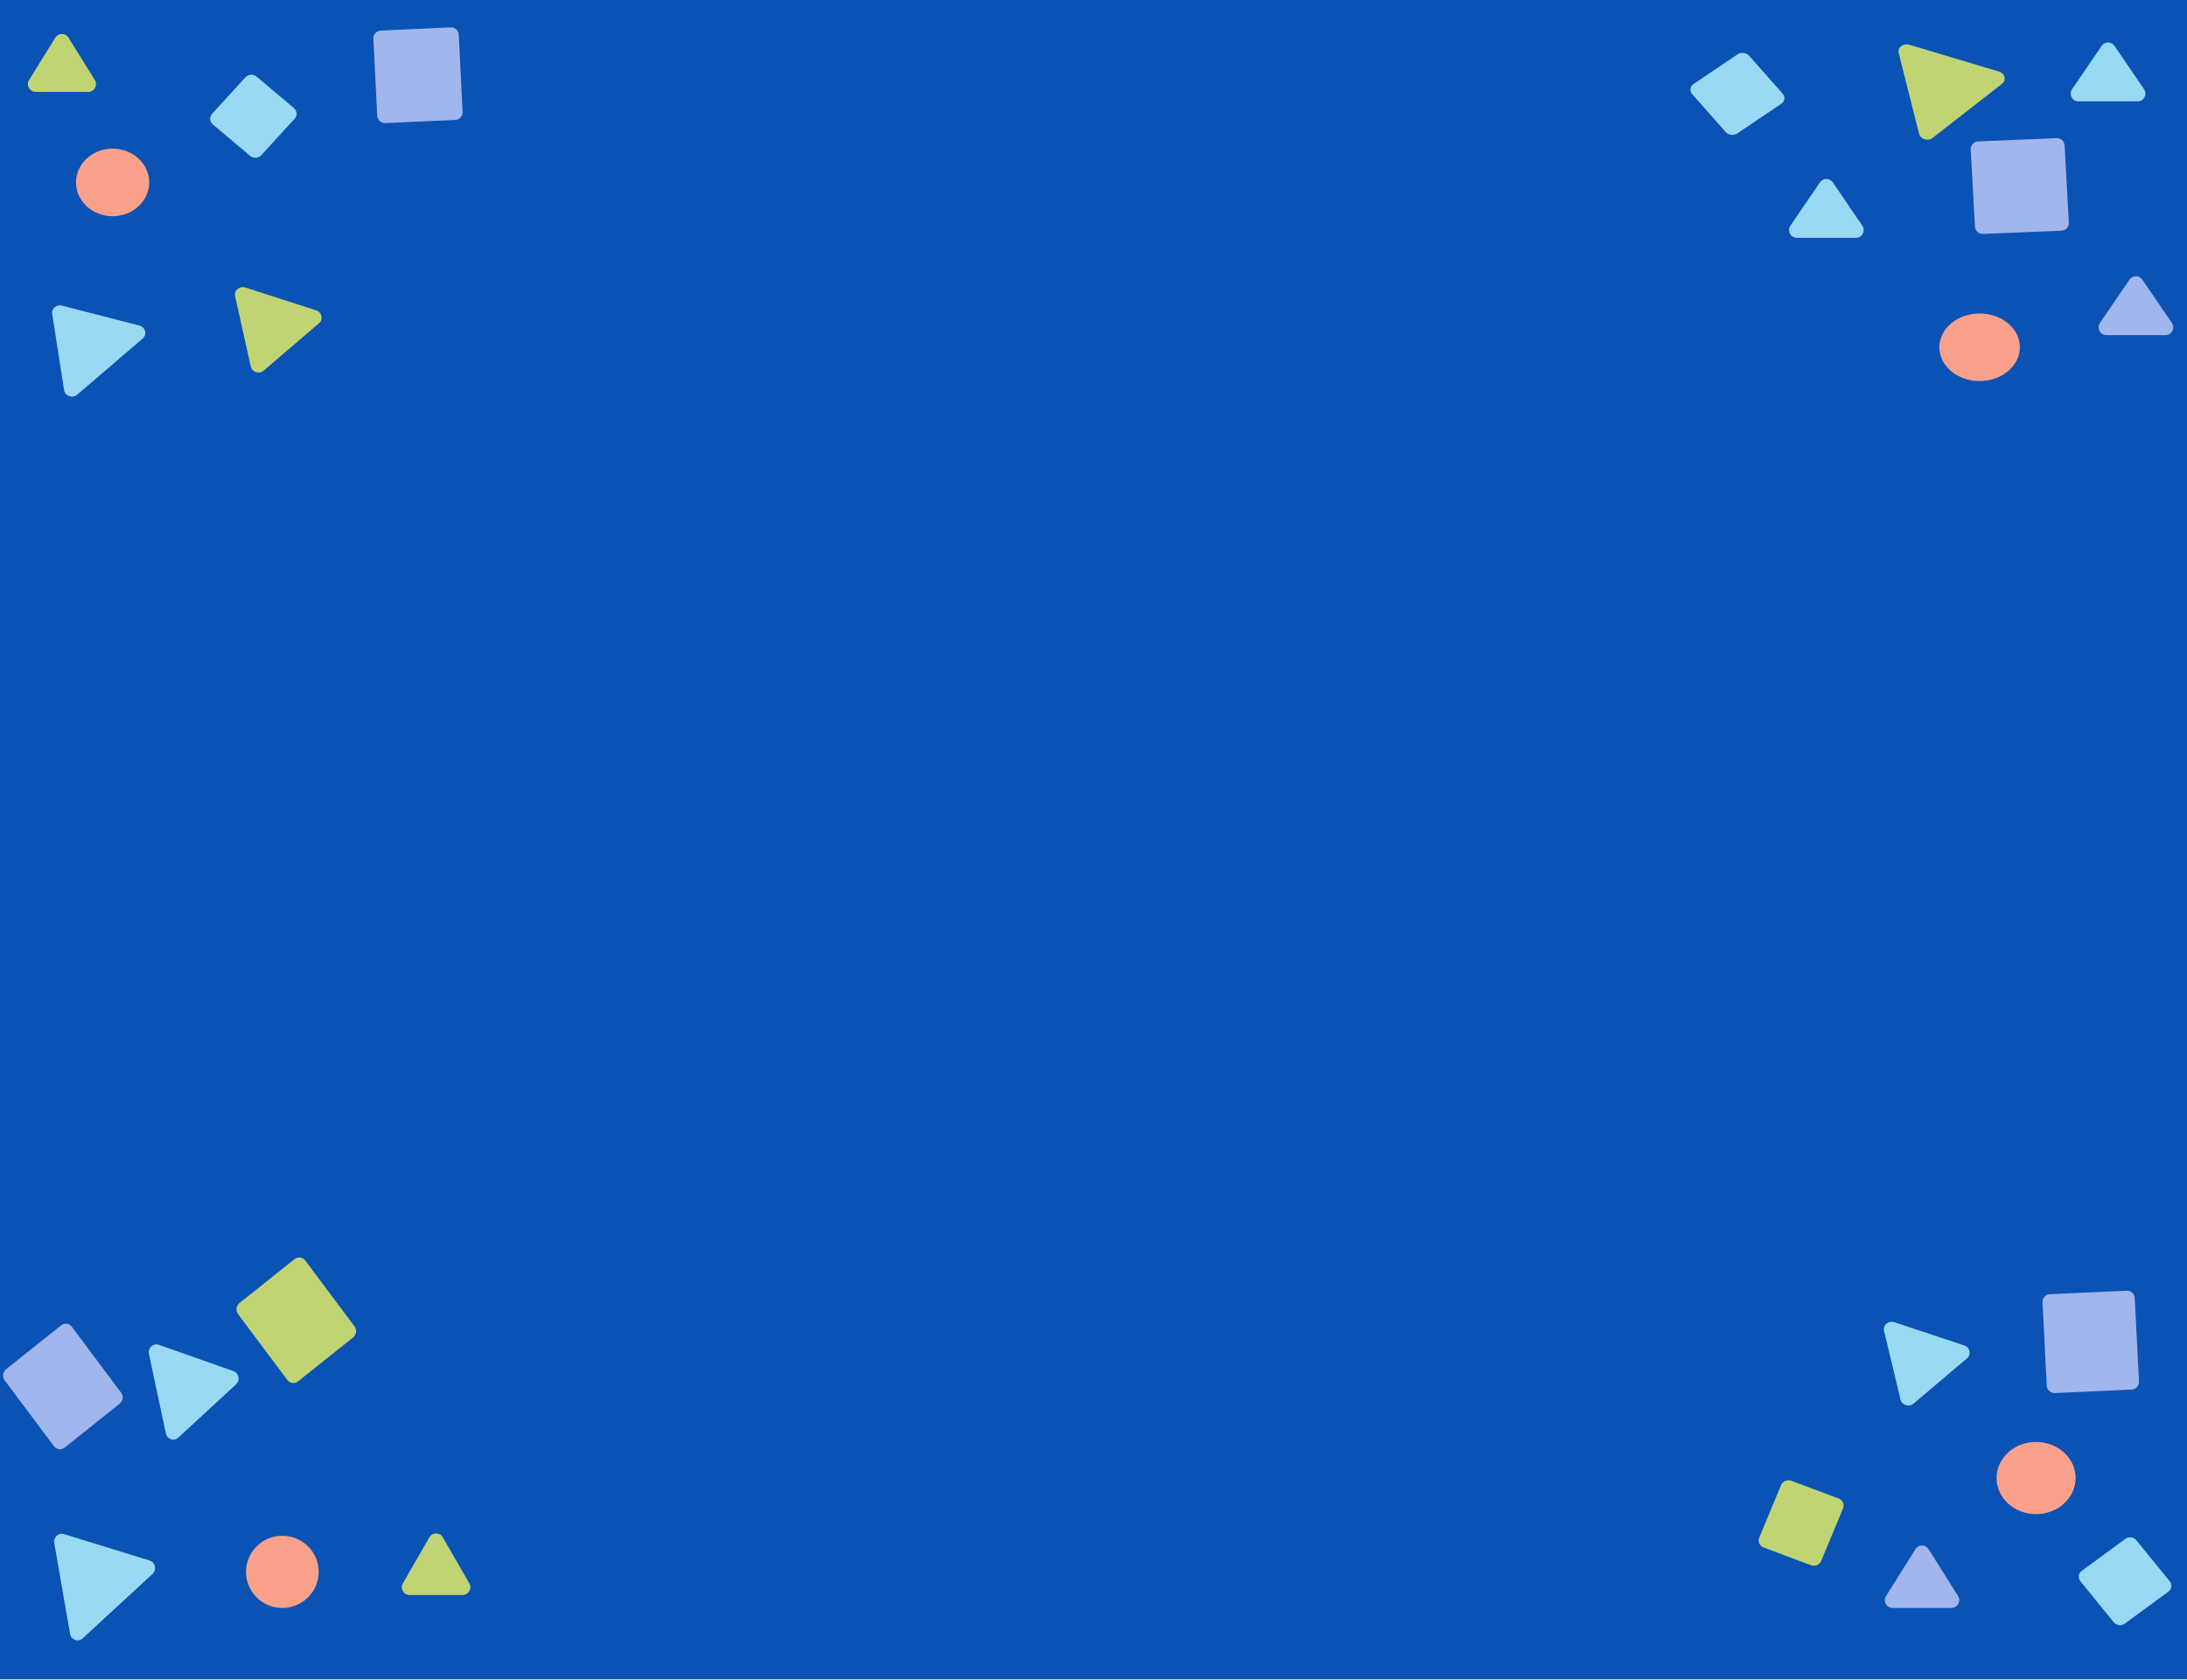
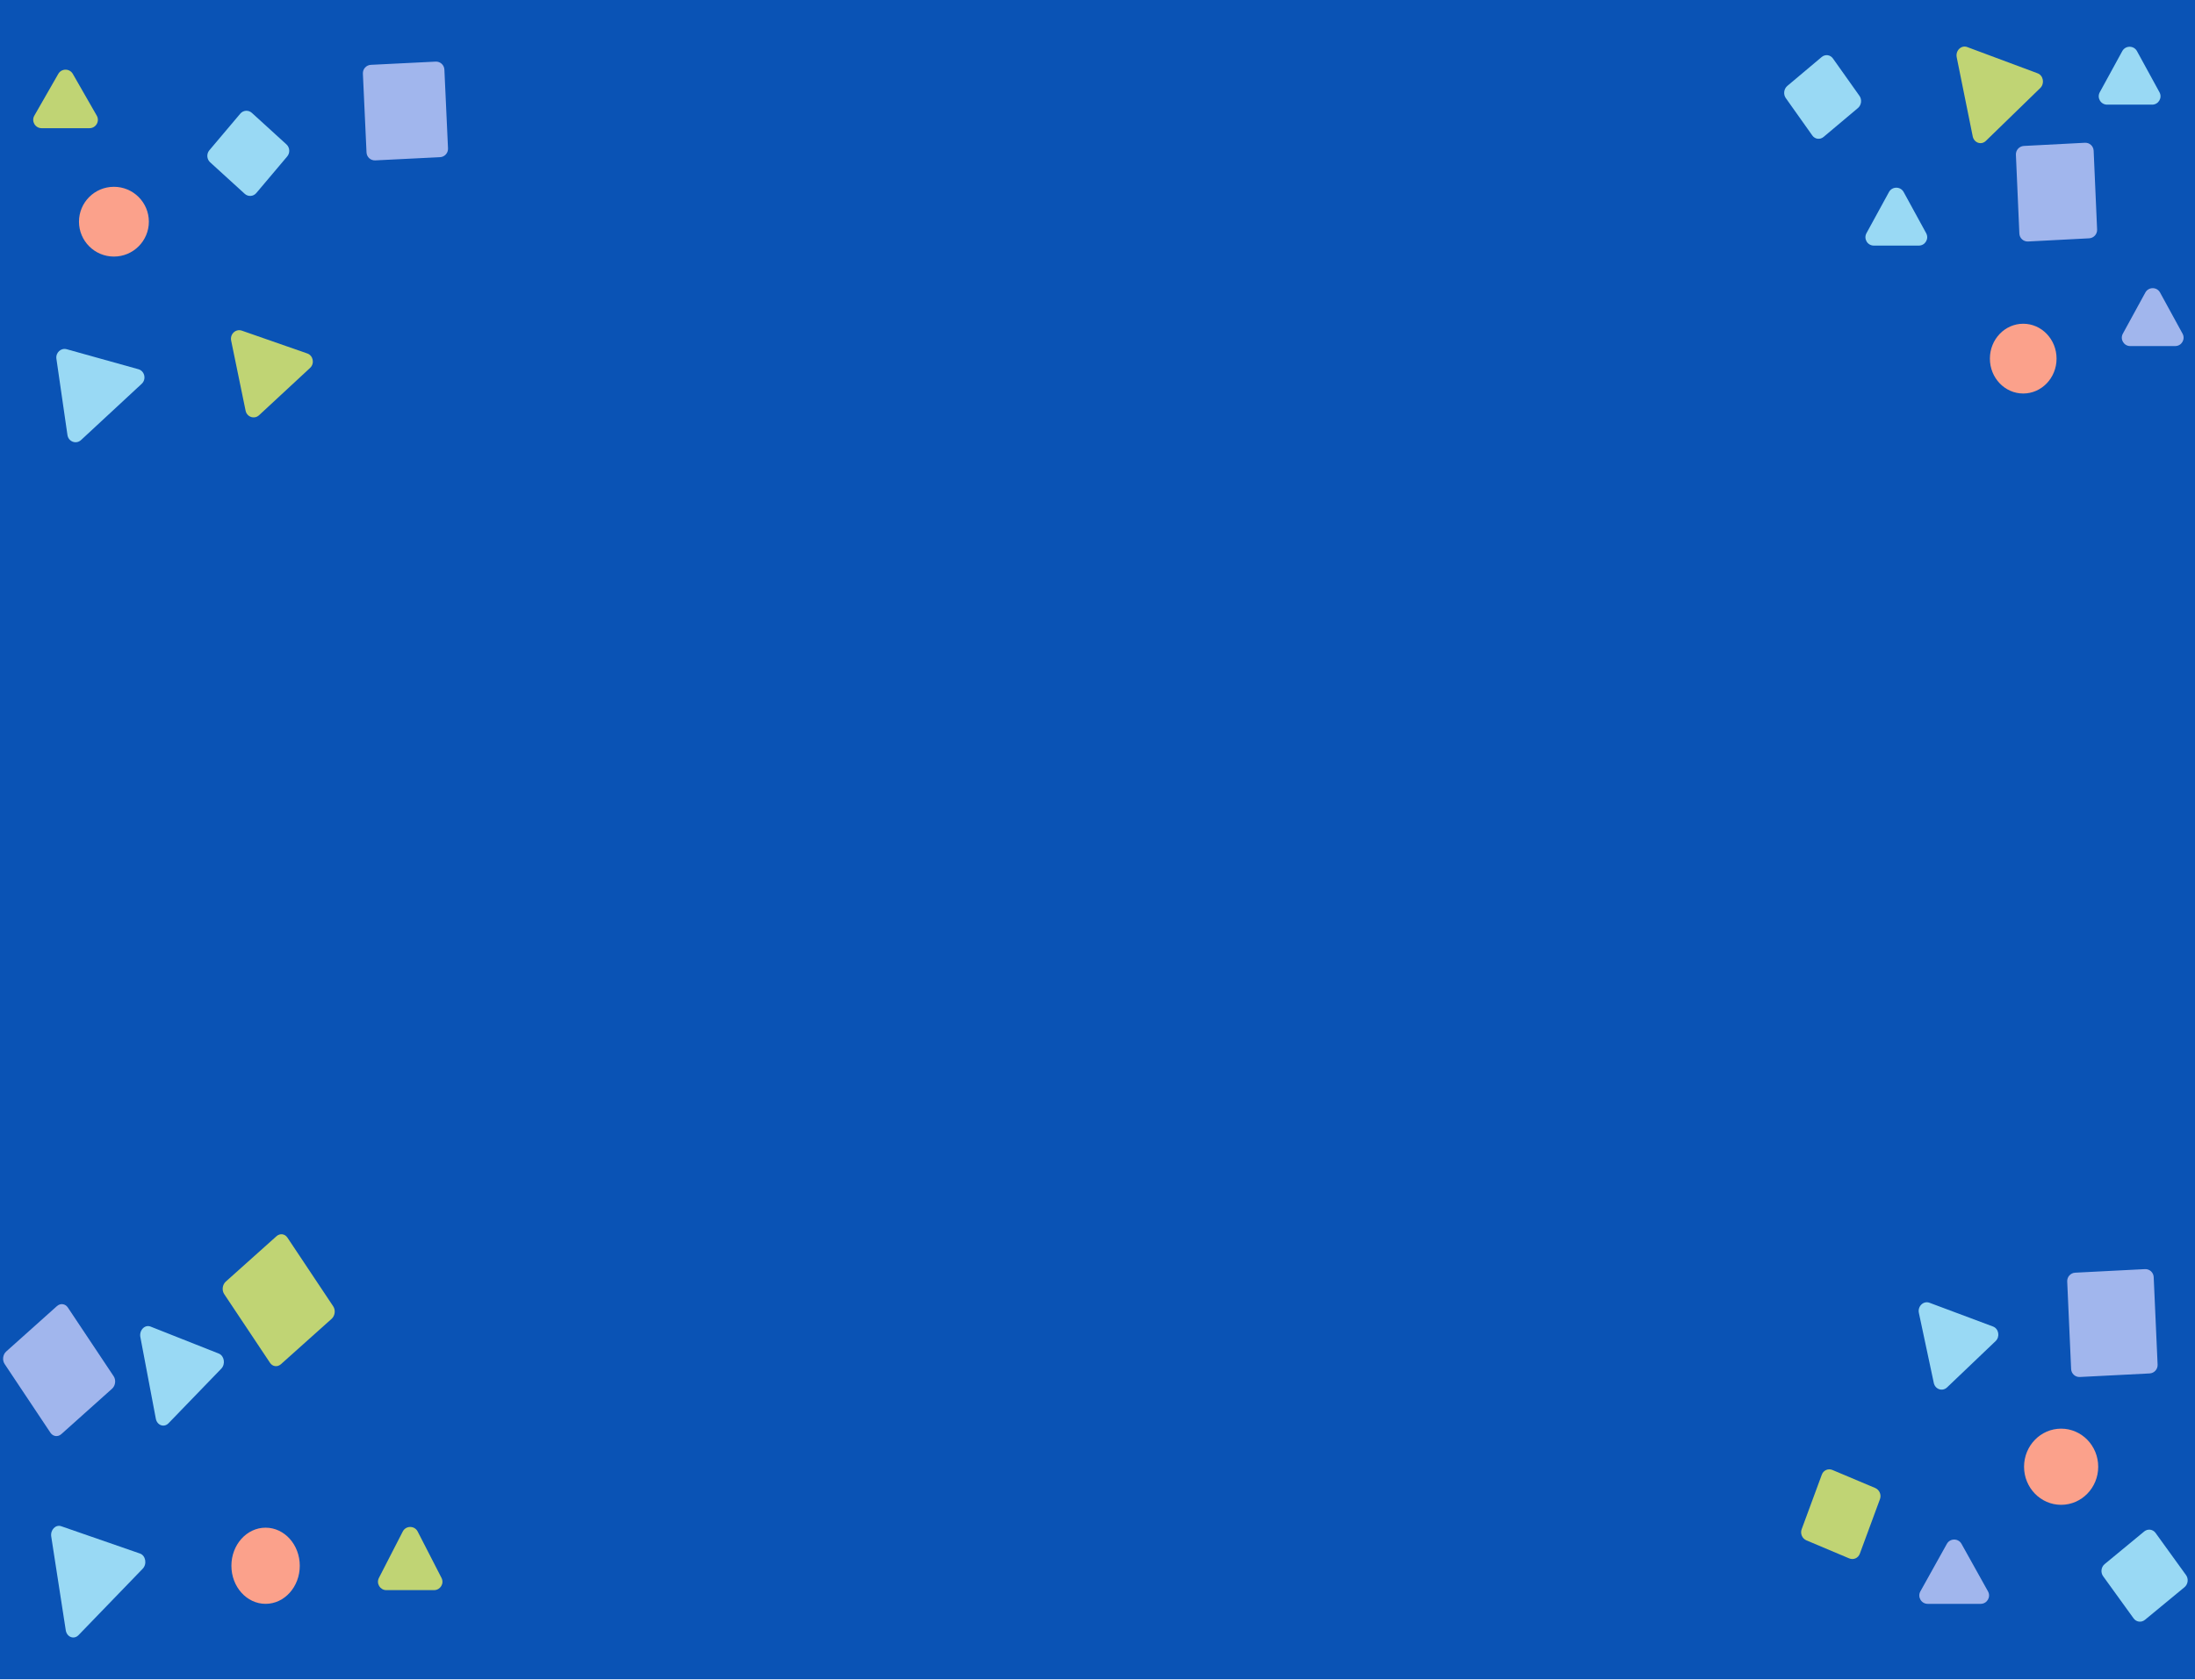
- <svg xmlns="http://www.w3.org/2000/svg" width="565" height="434" viewBox="0 0 565 434" fill="none">
-   <rect width="565" height="433.97" fill="#0A53B5" />
-   <rect width="17.105" height="18.666" rx="2" transform="matrix(0.936508 0.350648 -0.383485 0.923547 460.885 381.957)" fill="#C0D474" />
-   <path d="M486.74 343.952C486.383 342.461 487.886 341.186 489.406 341.692L507.483 347.701C508.962 348.193 509.349 350.01 508.186 350.997L494.357 362.721C493.194 363.708 491.336 363.137 490.988 361.686L486.74 343.952Z" fill="#99D9F4" />
-   <path d="M494.853 400.327C495.636 399.077 497.458 399.077 498.242 400.327L505.854 412.467C506.689 413.799 505.732 415.53 504.159 415.53H488.935C487.363 415.53 486.405 413.799 487.24 412.467L494.853 400.327Z" fill="#A1B6ED" />
-   <rect width="17.916" height="17.592" rx="2" transform="matrix(0.80638 -0.591398 0.630983 0.775796 536.224 407.101)" fill="#99D9F4" />
-   <rect width="23.85" height="25.576" rx="2" transform="matrix(0.998972 -0.0453305 0.0502595 0.998736 527.581 334.543)" fill="#A1B6ED" />
-   <path d="M14.021 398.748C13.762 397.256 15.122 396.001 16.528 396.436L38.666 403.278C40.137 403.733 40.552 405.678 39.403 406.738L21.349 423.39C20.2 424.45 18.375 423.805 18.104 422.243L14.021 398.748Z" fill="#99D9F4" />
-   <path d="M38.481 349.893C38.152 348.344 39.593 347.015 41.046 347.527L60.305 354.323C61.727 354.825 62.094 356.723 60.971 357.759L46.075 371.499C44.951 372.535 43.167 371.944 42.845 370.428L38.481 349.893Z" fill="#99D9F4" />
-   <path d="M110.931 397.273C111.7 395.938 113.627 395.938 114.396 397.273L121.255 409.174C122.023 410.507 121.061 412.172 119.522 412.172H105.805C104.266 412.172 103.303 410.507 104.072 409.174L110.931 397.273Z" fill="#C0D474" />
-   <rect width="22.199" height="25.27" rx="2" transform="matrix(0.781683 -0.623676 0.598781 0.800913 0 355.098)" fill="#A1B6ED" />
-   <rect width="22.199" height="25.27" rx="2" transform="matrix(0.781683 -0.623676 0.598781 0.800913 60.3037 337.981)" fill="#C0D474" />
-   <ellipse cx="72.942" cy="406.204" rx="9.389" ry="9.326" fill="#FBA18B" />
-   <ellipse cx="526.01" cy="381.957" rx="10.214" ry="9.326" fill="#FBA18B" />
-   <path d="M490.517 13.704C490.16 12.291 491.69 11.099 493.257 11.567L516.438 18.5C517.991 18.965 518.417 20.716 517.206 21.66L499.298 35.623C498.087 36.567 496.143 36 495.79 34.6L490.517 13.704Z" fill="#C0D474" />
-   <path d="M550.152 72.26C550.946 71.095 552.663 71.095 553.457 72.26L561.1 83.47C562.006 84.798 561.055 86.597 559.448 86.597H544.161C542.555 86.597 541.604 84.798 542.509 83.47L550.152 72.26Z" fill="#A1B6ED" />
-   <path d="M470.18 47.118C470.974 45.954 472.691 45.954 473.485 47.118L481.128 58.329C482.033 59.657 481.083 61.456 479.476 61.456H464.189C462.582 61.456 461.632 59.657 462.537 58.329L470.18 47.118Z" fill="#99D9F4" />
-   <path d="M542.955 11.851C543.749 10.687 545.466 10.687 546.26 11.851L553.903 23.062C554.808 24.39 553.858 26.189 552.251 26.189H536.964C535.357 26.189 534.407 24.39 535.312 23.062L542.955 11.851Z" fill="#99D9F4" />
-   <rect width="17.738" height="17.054" rx="2" transform="matrix(0.829061 -0.559158 0.662495 0.749067 435.847 22.838)" fill="#99D9F4" />
-   <rect width="24.272" height="23.946" rx="2" transform="matrix(0.99913 -0.0416934 0.0546398 0.998506 509.02 36.6283)" fill="#A1B6ED" />
-   <path d="M13.481 81.153C13.263 79.759 14.601 78.612 16.018 78.978L36.018 84.136C37.587 84.541 38.068 86.457 36.859 87.493L19.941 101.999C18.732 103.035 16.803 102.36 16.562 100.817L13.481 81.153Z" fill="#99D9F4" />
-   <rect width="16.611" height="16.748" rx="2" transform="matrix(0.764865 0.64419 -0.674424 0.738345 64.751 18.5063)" fill="#99D9F4" />
-   <path d="M60.74 76.559C60.41 75.076 61.879 73.817 63.376 74.3L81.694 80.205C83.182 80.685 83.582 82.528 82.415 83.528L68.141 95.766C66.975 96.766 65.113 96.176 64.785 94.703L60.74 76.559Z" fill="#C0D474" />
-   <path d="M14.301 9.725C15.084 8.463 16.919 8.463 17.701 9.725L24.5 20.69C25.326 22.023 24.368 23.744 22.8 23.744H9.202C7.634 23.744 6.676 22.023 7.502 20.69L14.301 9.725Z" fill="#C0D474" />
-   <rect width="22.078" height="23.939" rx="2" transform="matrix(0.998949 -0.0458377 0.0497035 0.998764 96.3652 7.99548)" fill="#A1B6ED" />
-   <ellipse cx="29.092" cy="47.139" rx="9.455" ry="8.73" fill="#FBA18B" />
-   <ellipse cx="511.42" cy="89.739" rx="10.396" ry="8.73" fill="#FBA18B" />
+ <svg xmlns="http://www.w3.org/2000/svg" width="524" height="401" viewBox="0 0 524 401" fill="none">
+   <rect width="524" height="401" fill="#0A53B5" />
+   <path d="M12.232 366.914C11.988 365.335 13.285 363.993 14.611 364.453L33.404 370.969C34.777 371.445 35.149 373.484 34.066 374.604L18.74 390.464C17.657 391.584 15.952 390.926 15.698 389.29L12.232 366.914Z" fill="#99D9F4" />
+   <path d="M33.509 319.293C33.199 317.656 34.573 316.235 35.941 316.777L52.225 323.224C53.552 323.749 53.88 325.738 52.821 326.834L40.226 339.867C39.167 340.963 37.499 340.36 37.199 338.774L33.509 319.293Z" fill="#99D9F4" />
+   <path d="M96.149 365.716C96.893 364.268 98.963 364.268 99.707 365.716L105.401 376.8C106.085 378.131 105.119 379.714 103.622 379.714H92.234C90.738 379.714 89.771 378.131 90.455 376.8L96.149 365.716Z" fill="#C0D474" />
+   <rect width="20.243" height="23.717" rx="2" transform="matrix(0.745095 -0.666958 0.554537 0.832159 0 324.056)" fill="#A1B6ED" />
+   <rect width="20.243" height="23.717" rx="2" transform="matrix(0.745095 -0.666958 0.554537 0.832159 52.417 307.364)" fill="#C0D474" />
+   <ellipse cx="63.402" cy="373.894" rx="8.161" ry="9.094" fill="#FBA18B" />
+   <rect width="15.063" height="17.919" rx="2" transform="matrix(0.921532 0.388302 -0.346158 0.938176 435.608 350.248)" fill="#C0D474" />
+   <path d="M458.083 313.514C457.746 311.928 459.184 310.556 460.62 311.093L475.77 316.761C477.154 317.278 477.501 319.195 476.401 320.244L464.812 331.302C463.712 332.352 461.969 331.767 461.644 330.239L458.083 313.514Z" fill="#99D9F4" />
+   <path d="M464.765 368.663C465.527 367.294 467.496 367.294 468.259 368.663L474.584 380.015C475.326 381.348 474.363 382.988 472.837 382.988H460.187C458.661 382.988 457.697 381.348 458.44 380.015L464.765 368.663Z" fill="#A1B6ED" />
+   <rect width="16.233" height="16.421" rx="2" transform="matrix(0.77124 -0.636545 0.585756 0.810487 500.893 374.768)" fill="#99D9F4" />
+   <rect width="20.672" height="24.934" rx="2" transform="matrix(0.998699 -0.0510001 0.0446718 0.999002 493.404 304.011)" fill="#A1B6ED" />
+   <ellipse cx="492.042" cy="350.248" rx="8.851" ry="9.094" fill="#FBA18B" />
+   <path d="M13.466 85.671C13.255 84.216 14.555 83.01 15.923 83.392L33.039 88.167C34.542 88.586 34.991 90.571 33.826 91.651L19.346 105.081C18.182 106.161 16.334 105.474 16.102 103.876L13.466 85.671Z" fill="#99D9F4" />
+   <rect width="15.162" height="15.444" rx="2" transform="matrix(0.739191 0.673496 -0.64514 0.764064 58.6514 25.6122)" fill="#99D9F4" />
+   <path d="M55.179 81.322C54.86 79.776 56.287 78.453 57.729 78.956L73.355 84.405C74.778 84.902 75.15 86.811 74.026 87.854L61.851 99.147C60.727 100.189 58.943 99.59 58.628 98.064L55.179 81.322Z" fill="#C0D474" />
+   <path d="M13.913 17.643C14.681 16.303 16.615 16.303 17.383 17.643L23.099 27.616C23.863 28.949 22.901 30.61 21.364 30.61H9.932C8.395 30.61 7.433 28.949 8.197 27.616L13.913 17.643Z" fill="#C0D474" />
+   <rect width="19.479" height="22.841" rx="2" transform="matrix(0.99877 -0.0495786 0.0459532 0.998944 86.5391 15.5816)" fill="#A1B6ED" />
+   <ellipse cx="27.195" cy="52.936" rx="8.34" ry="8.33" fill="#FBA18B" />
+   <path d="M467.114 13.672C466.792 12.082 468.205 10.708 469.62 11.236L486.427 17.504C487.805 18.017 488.153 19.957 487.059 21.021L474.075 33.644C472.981 34.707 471.251 34.111 470.937 32.563L467.114 13.672Z" fill="#C0D474" />
+   <path d="M512.148 69.853C512.906 68.466 514.899 68.466 515.657 69.853L521.03 79.678C521.759 81.011 520.794 82.638 519.275 82.638H508.53C507.011 82.638 506.046 81.011 506.775 79.678L512.148 69.853Z" fill="#A1B6ED" />
+   <path d="M450.943 45.861C451.701 44.474 453.694 44.474 454.452 45.861L459.825 55.687C460.554 57.02 459.589 58.646 458.07 58.646H447.325C445.806 58.646 444.841 57.02 445.57 55.687L450.943 45.861Z" fill="#99D9F4" />
+   <path d="M506.639 12.206C507.397 10.819 509.39 10.819 510.148 12.206L515.521 22.032C516.25 23.365 515.285 24.991 513.766 24.991H503.021C501.502 24.991 500.537 23.365 501.266 22.032L506.639 12.206Z" fill="#99D9F4" />
+   <rect width="14.705" height="14.946" rx="2" transform="matrix(0.76534 -0.643626 0.578544 0.815652 425.155 21.7939)" fill="#99D9F4" />
+   <rect width="18.585" height="22.839" rx="2" transform="matrix(0.998649 -0.0519623 0.043844 0.999038 481.157 34.9539)" fill="#A1B6ED" />
+   <ellipse cx="482.993" cy="85.637" rx="7.957" ry="8.33" fill="#FBA18B" />
</svg>
